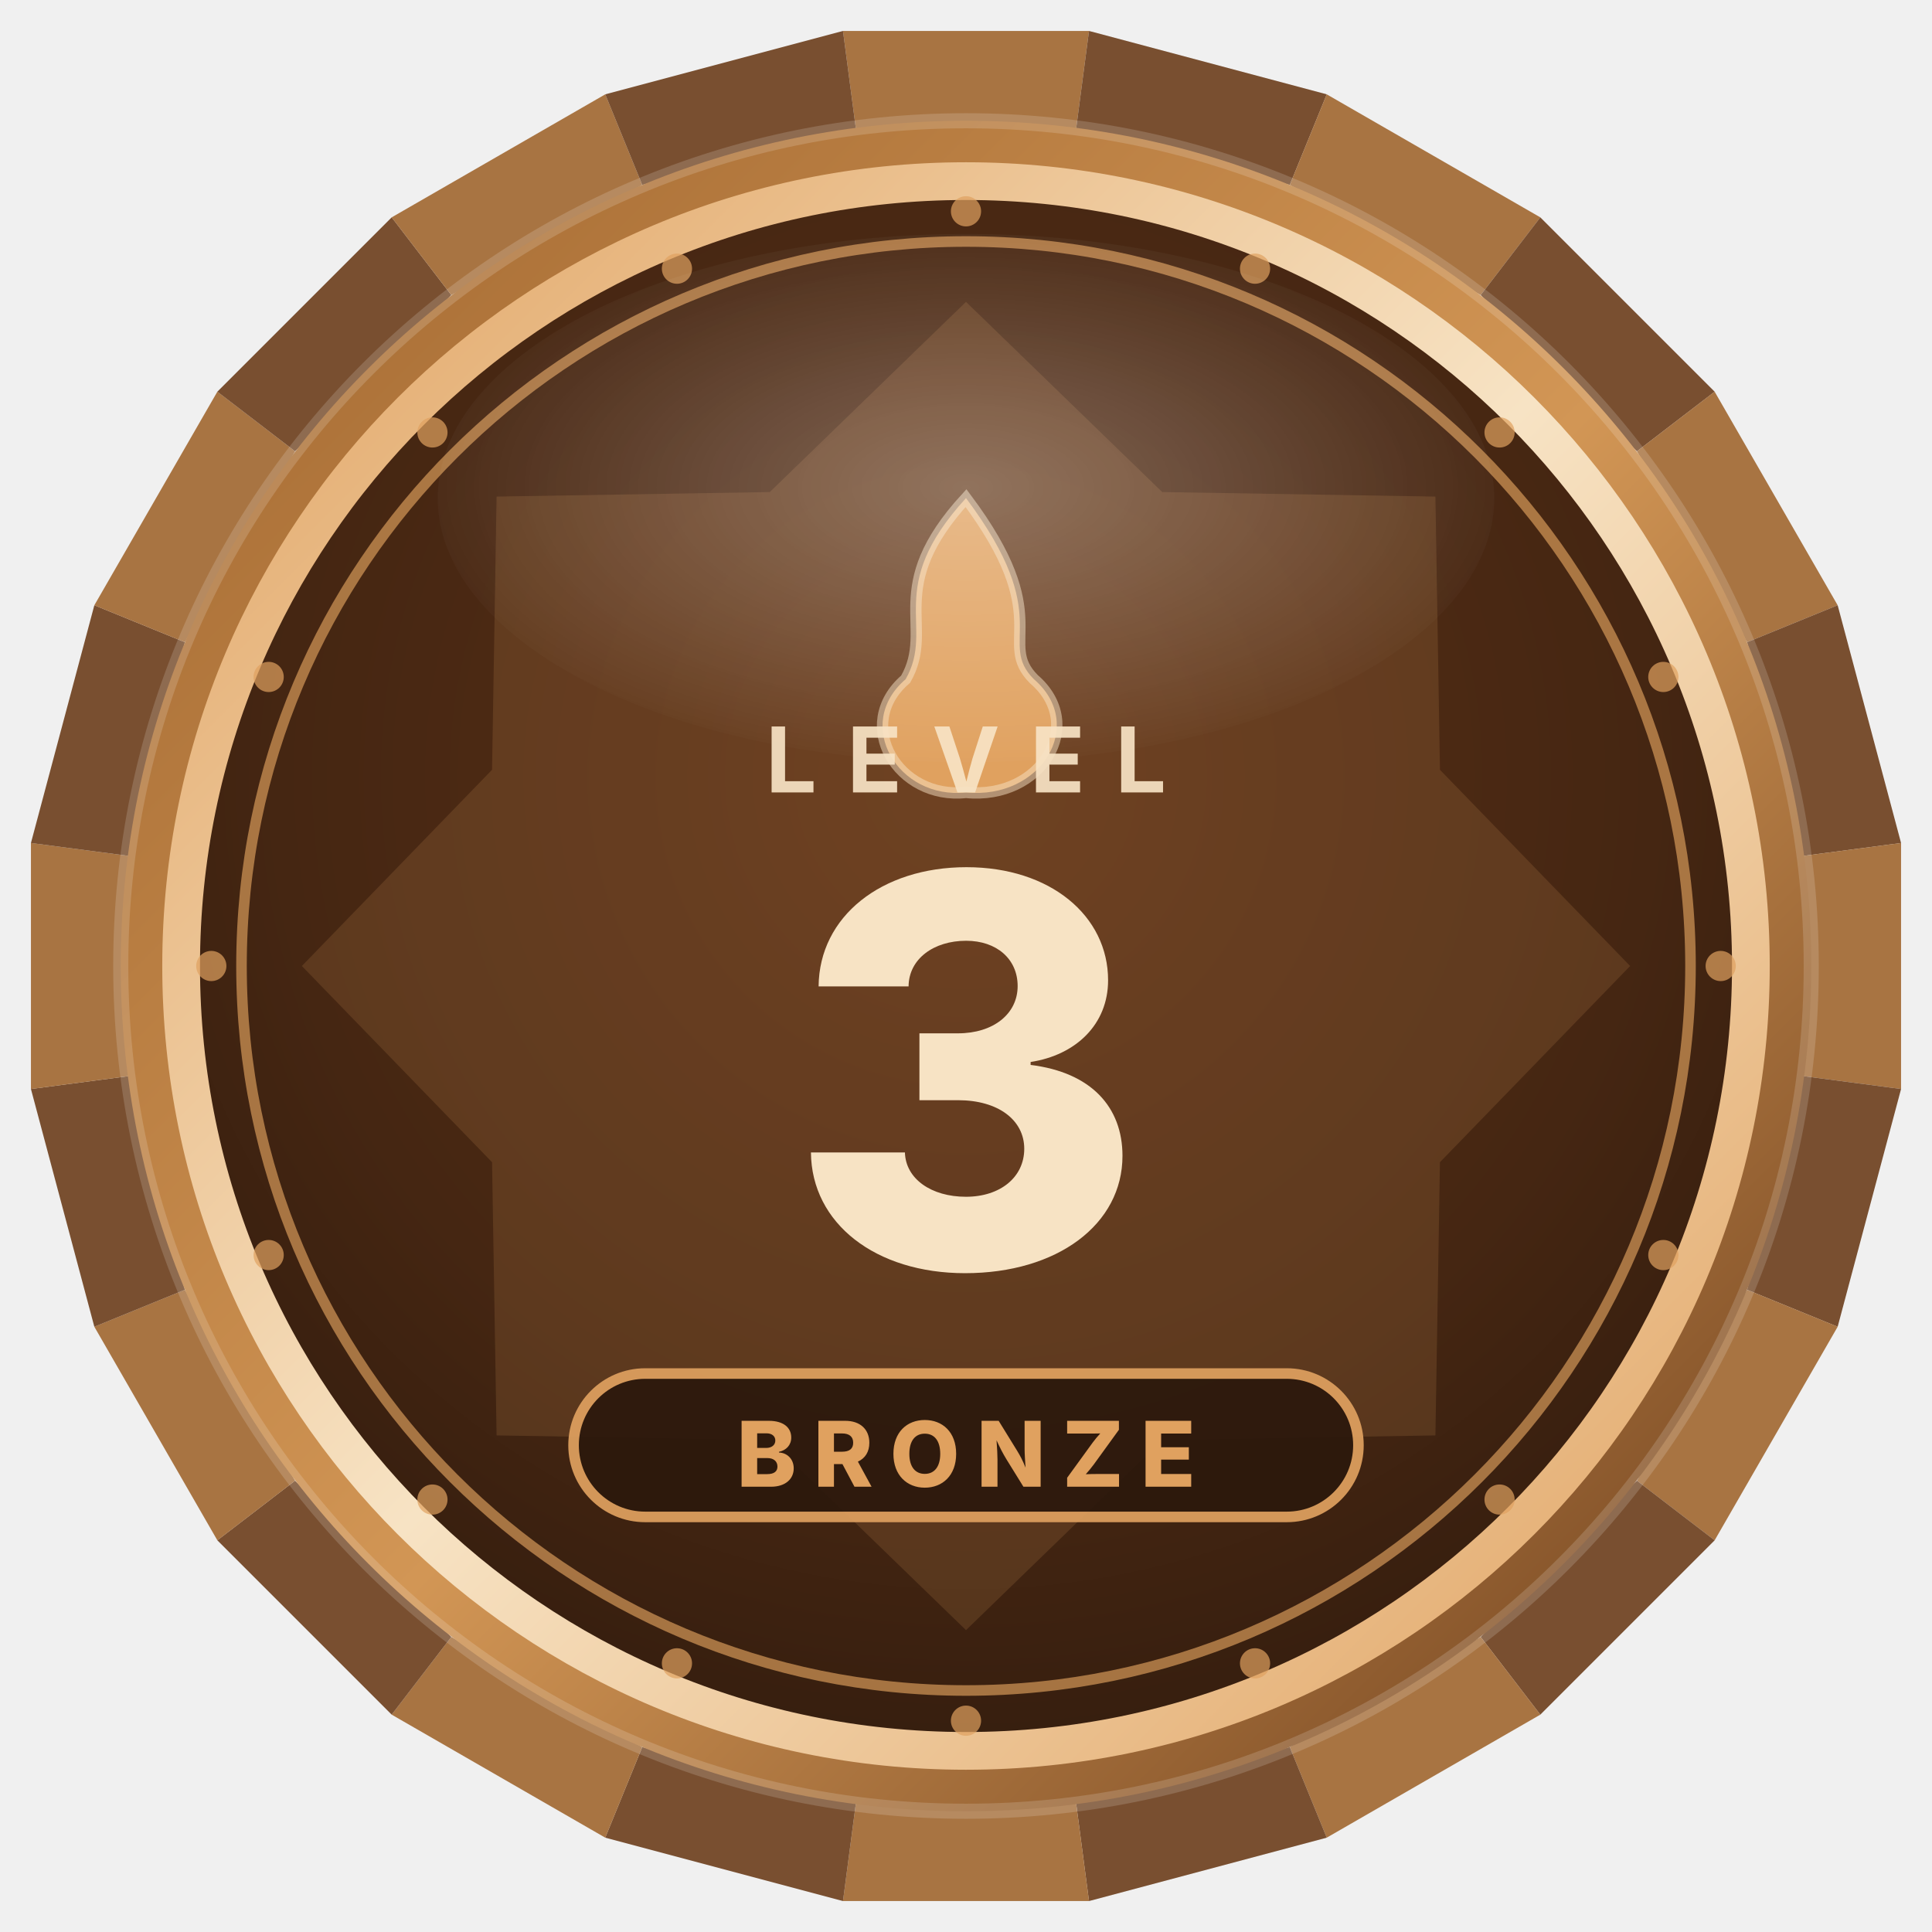
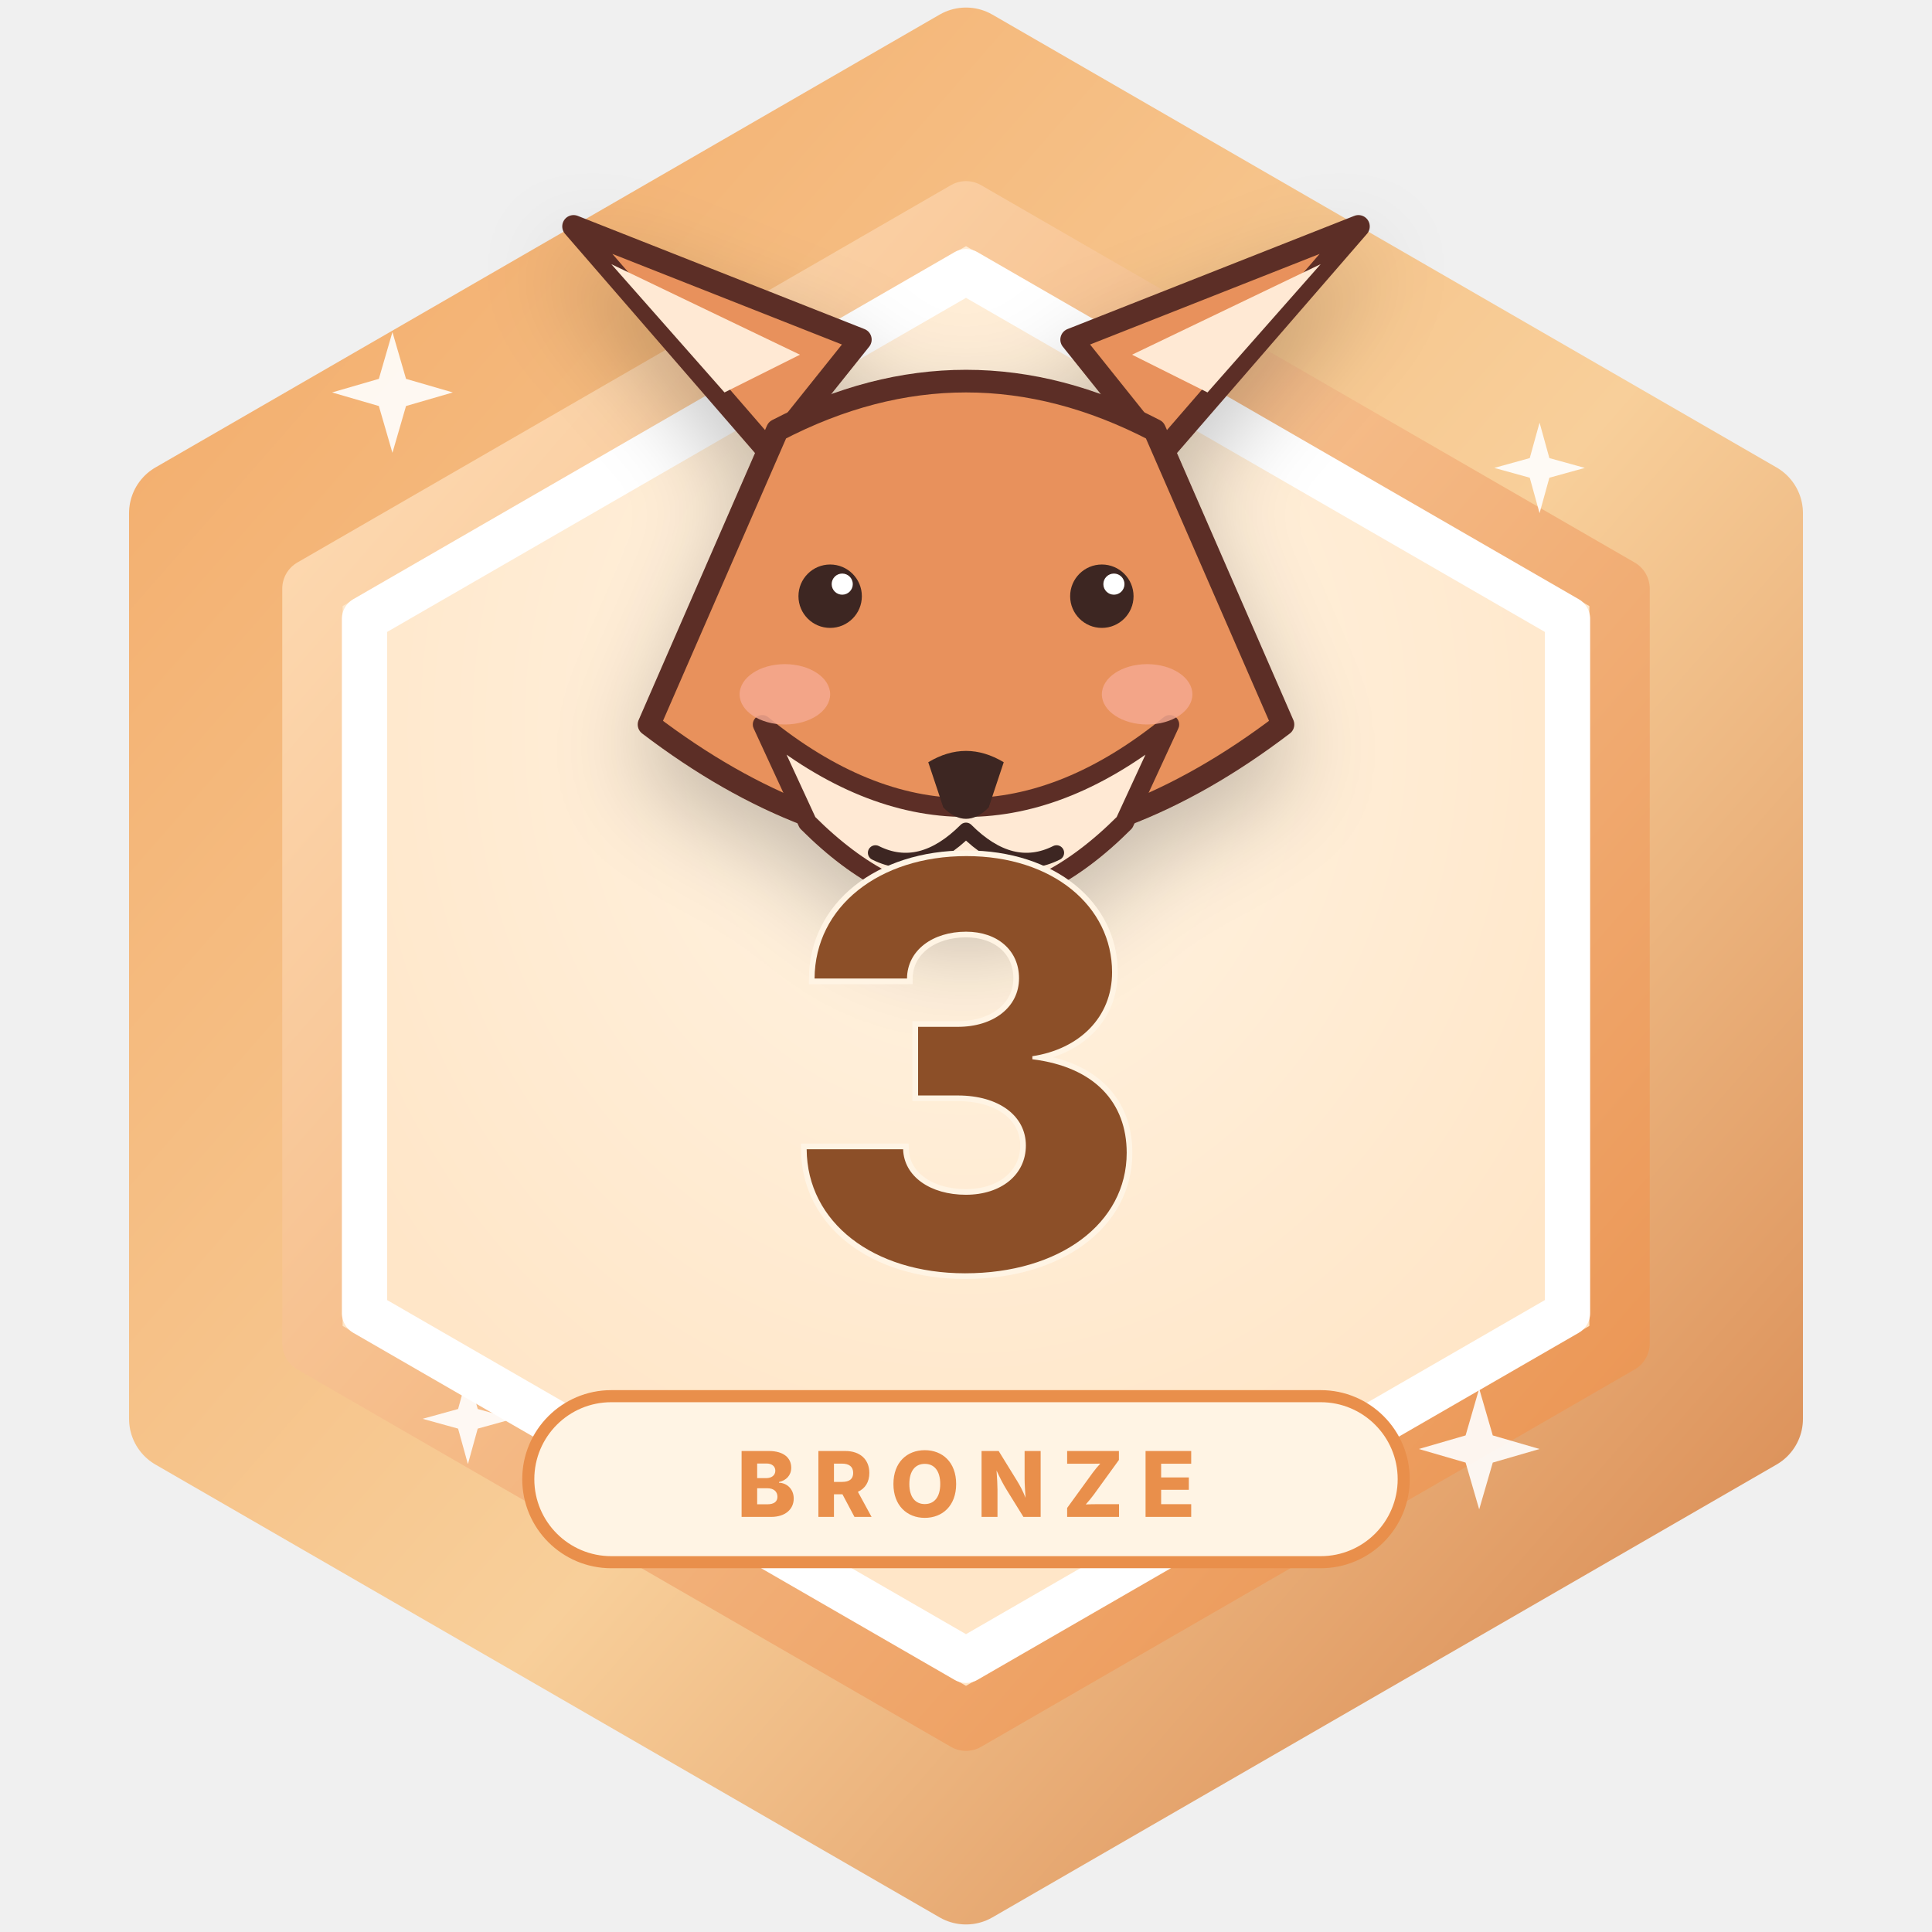
<svg xmlns="http://www.w3.org/2000/svg" viewBox="0 0 256 256" width="256" height="256" role="img" aria-label="Level 3 badge">
  <defs>
    <linearGradient id="o" x1="0%" y1="0%" x2="100%" y2="100%">
-       <stop offset="0%" stop-color="#a0662f" />
-       <stop offset="52%" stop-color="#d29655" />
-       <stop offset="100%" stop-color="#6b3d1b" />
+       <stop offset="0%" stop-color="#f2a967" />
+       <stop offset="55%" stop-color="#f8cf9a" />
+       <stop offset="100%" stop-color="#d5824a" />
    </linearGradient>
-     <radialGradient id="i" cx="50%" cy="38%" r="75%">
-       <stop offset="0%" stop-color="#5a3016" />
-       <stop offset="58%" stop-color="#452612" />
-       <stop offset="100%" stop-color="#2b180c" />
+     <radialGradient id="i" cx="50%" cy="34%" r="80%">
+       <stop offset="0%" stop-color="#fff4e4" />
+       <stop offset="70%" stop-color="#ffe6c8" />
+       <stop offset="100%" stop-color="#ffe6c8" />
    </radialGradient>
    <linearGradient id="r" x1="0%" y1="0%" x2="100%" y2="100%">
-       <stop offset="0%" stop-color="#e0a15f" />
-       <stop offset="50%" stop-color="#f7e3c4" />
-       <stop offset="100%" stop-color="#e0a15f" />
+       <stop offset="0%" stop-color="#ffe0ba" />
+       <stop offset="100%" stop-color="#e98f4b" />
    </linearGradient>
-     <radialGradient id="s" cx="50%" cy="48%" r="55%">
-       <stop offset="0%" stop-color="#ffffff" stop-opacity="0.5" />
-       <stop offset="100%" stop-color="#ffffff" stop-opacity="0" />
-     </radialGradient>
+     <filter id="soft" x="-30%" y="-30%" width="160%" height="160%">
+       <feDropShadow dx="0" dy="5" stdDeviation="6" flood-color="#000000" flood-opacity="0.22" />
+     </filter>
  </defs>
-   <polygon points="111.7,4.1 144.3,4.1 142.6,17.0 113.4,17.0" fill="#a0662f" opacity="0.9" />
-   <polygon points="144.3,4.1 175.8,12.5 170.9,24.5 142.6,17.0" fill="#6b3d1b" opacity="0.9" />
-   <polygon points="175.8,12.5 204.1,28.8 196.2,39.1 170.9,24.5" fill="#a0662f" opacity="0.9" />
-   <polygon points="204.1,28.8 227.2,51.9 216.9,59.8 196.2,39.1" fill="#6b3d1b" opacity="0.9" />
-   <polygon points="227.2,51.9 243.5,80.2 231.5,85.1 216.9,59.8" fill="#a0662f" opacity="0.9" />
-   <polygon points="243.5,80.2 251.9,111.7 239.0,113.4 231.5,85.1" fill="#6b3d1b" opacity="0.9" />
-   <polygon points="251.9,111.7 251.9,144.3 239.0,142.6 239.0,113.4" fill="#a0662f" opacity="0.9" />
-   <polygon points="251.9,144.3 243.5,175.8 231.5,170.9 239.0,142.6" fill="#6b3d1b" opacity="0.9" />
-   <polygon points="243.5,175.8 227.2,204.1 216.9,196.2 231.5,170.9" fill="#a0662f" opacity="0.9" />
-   <polygon points="227.2,204.1 204.1,227.2 196.2,216.9 216.9,196.2" fill="#6b3d1b" opacity="0.9" />
-   <polygon points="204.1,227.2 175.8,243.5 170.9,231.5 196.2,216.9" fill="#a0662f" opacity="0.9" />
-   <polygon points="175.8,243.5 144.3,251.9 142.6,239.0 170.9,231.5" fill="#6b3d1b" opacity="0.9" />
-   <polygon points="144.3,251.9 111.7,251.9 113.4,239.0 142.6,239.0" fill="#a0662f" opacity="0.9" />
-   <polygon points="111.7,251.9 80.2,243.5 85.1,231.5 113.4,239.0" fill="#6b3d1b" opacity="0.9" />
-   <polygon points="80.2,243.5 51.9,227.2 59.8,216.9 85.1,231.5" fill="#a0662f" opacity="0.9" />
-   <polygon points="51.9,227.2 28.8,204.1 39.1,196.2 59.8,216.9" fill="#6b3d1b" opacity="0.9" />
-   <polygon points="28.8,204.1 12.5,175.8 24.5,170.9 39.1,196.2" fill="#a0662f" opacity="0.9" />
-   <polygon points="12.5,175.8 4.1,144.3 17.0,142.6 24.5,170.9" fill="#6b3d1b" opacity="0.9" />
-   <polygon points="4.1,144.3 4.1,111.7 17.0,113.4 17.0,142.6" fill="#a0662f" opacity="0.9" />
-   <polygon points="4.1,111.7 12.5,80.2 24.5,85.1 17.0,113.4" fill="#6b3d1b" opacity="0.9" />
-   <polygon points="12.5,80.2 28.8,51.9 39.1,59.8 24.5,85.1" fill="#a0662f" opacity="0.9" />
-   <polygon points="28.8,51.9 51.9,28.8 59.8,39.1 39.1,59.8" fill="#6b3d1b" opacity="0.9" />
-   <polygon points="51.9,28.8 80.2,12.5 85.1,24.5 59.8,39.1" fill="#a0662f" opacity="0.9" />
-   <polygon points="80.2,12.5 111.7,4.1 113.4,17.0 85.1,24.5" fill="#6b3d1b" opacity="0.9" />
-   <circle cx="128" cy="128" r="112" fill="url(#o)" stroke="#ffffff" stroke-width="2" stroke-opacity="0.16" />
-   <circle cx="128" cy="128" r="104" fill="url(#i)" stroke="url(#r)" stroke-width="5" />
-   <circle cx="128" cy="128" r="96" fill="none" stroke="#e0a15f" stroke-width="1.4" stroke-opacity="0.65" />
-   <polygon points="128.0,40.0 154.0,65.2 190.2,65.8 190.8,102.0 216.0,128.0 190.8,154.0 190.2,190.2 154.0,190.8 128.0,216.0 102.0,190.8 65.8,190.2 65.2,154.0 40.0,128.0 65.2,102.0 65.8,65.8 102.0,65.2" fill="#e0a15f" opacity="0.16" />
-   <circle cx="128.0" cy="28.0" r="2" fill="#e0a15f" opacity="0.7" />
-   <circle cx="166.3" cy="35.6" r="2" fill="#e0a15f" opacity="0.7" />
-   <circle cx="198.7" cy="57.3" r="2" fill="#e0a15f" opacity="0.7" />
-   <circle cx="220.4" cy="89.7" r="2" fill="#e0a15f" opacity="0.7" />
-   <circle cx="228.0" cy="128.0" r="2" fill="#e0a15f" opacity="0.7" />
-   <circle cx="220.4" cy="166.3" r="2" fill="#e0a15f" opacity="0.7" />
-   <circle cx="198.7" cy="198.7" r="2" fill="#e0a15f" opacity="0.7" />
-   <circle cx="166.3" cy="220.4" r="2" fill="#e0a15f" opacity="0.7" />
-   <circle cx="128.0" cy="228.0" r="2" fill="#e0a15f" opacity="0.7" />
-   <circle cx="89.7" cy="220.4" r="2" fill="#e0a15f" opacity="0.7" />
-   <circle cx="57.3" cy="198.7" r="2" fill="#e0a15f" opacity="0.7" />
-   <circle cx="35.6" cy="166.3" r="2" fill="#e0a15f" opacity="0.7" />
-   <circle cx="28.0" cy="128.0" r="2" fill="#e0a15f" opacity="0.7" />
-   <circle cx="35.6" cy="89.7" r="2" fill="#e0a15f" opacity="0.7" />
-   <circle cx="57.3" cy="57.3" r="2" fill="#e0a15f" opacity="0.7" />
-   <circle cx="89.7" cy="35.6" r="2" fill="#e0a15f" opacity="0.7" />
-   <path d="M128 66 C 117 78 124 83 120 90 C 113 96 119 106 128 105 C 138 106 144 96 137 90 C 132 85 140 82 128 66 Z" fill="#e0a15f" stroke="#f7e3c4" stroke-width="1.5" stroke-opacity="0.5" />
-   <ellipse cx="128" cy="66" rx="70" ry="35" fill="url(#s)" opacity="0.55" />
-   <text x="128" y="105" text-anchor="middle" fill="#f7e3c4" font-family="Inter, Arial, sans-serif" font-size="12" font-weight="700" letter-spacing="4" opacity="0.92">LEVEL</text>
-   <text x="128" y="168" text-anchor="middle" fill="#f7e3c4" font-family="Inter, Arial, sans-serif" font-size="72" font-weight="800">3</text>
-   <rect x="76" y="182" width="104" height="19" rx="9.5" fill="#2b180c" stroke="#e0a15f" stroke-width="1.4" opacity="0.92" />
-   <text x="128" y="197" text-anchor="middle" fill="#e0a15f" font-family="Inter, Arial, sans-serif" font-size="12" font-weight="800" letter-spacing="2.2">BRONZE</text>
+   <polygon points="128.0,8.0 231.9,68.0 231.9,188.0 128.0,248.0 24.1,188.0 24.1,68.0" fill="url(#o)" stroke="url(#o)" stroke-width="14" stroke-linejoin="round" />
+   <polygon points="128.0,28.0 214.6,78.0 214.6,178.0 128.0,228.0 41.4,178.0 41.4,78.0" fill="url(#i)" stroke="url(#r)" stroke-width="8" stroke-linejoin="round" />
+   <polygon points="128.0,36.0 207.7,82.0 207.7,174.0 128.0,220.0 48.3,174.0 48.3,82.0" fill="none" stroke="#ffffff" stroke-width="6" stroke-linejoin="round" />
+   <path d="M52 44 L53.8 50.2 L60 52 L53.8 53.8 L52 60 L50.2 53.8 L44 52 L50.2 50.2 Z" fill="#ffffff" opacity="0.9" />
+   <path d="M204 56 L205.3 60.7 L210 62 L205.3 63.3 L204 68 L202.7 63.3 L198 62 L202.7 60.7 Z" fill="#ffffff" opacity="0.9" />
+   <path d="M62 182 L63.3 186.7 L68 188 L63.3 189.3 L62 194 L60.7 189.3 L56 188 L60.7 186.7 Z" fill="#ffffff" opacity="0.9" />
+   <path d="M196 184 L197.8 190.2 L204 192 L197.8 193.8 L196 200 L194.2 193.8 L188 192 L194.2 190.2 Z" fill="#ffffff" opacity="0.9" />
+   <g filter="url(#soft)">
+     <g id="echo">
+       <path d="M102 60 L76 30 L114 45 Z" fill="#e8915b" stroke="#5b2f26" stroke-width="3" stroke-linejoin="round" />
+       <path d="M154 60 L180 30 L142 45 Z" fill="#e8915b" stroke="#5b2f26" stroke-width="3" stroke-linejoin="round" />
+       <path d="M96 52 L81 35 L106 47 Z" fill="#ffe9d4" />
+       <path d="M160 52 L175 35 L150 47 Z" fill="#ffe9d4" />
+       <path d="M103 57 Q128 44 153 57 L170 96 Q128 128 86 96 Z" fill="#e8915b" stroke="#5b2f26" stroke-width="3" stroke-linejoin="round" />
+       <path d="M101 96 Q128 118 155 96 L149 109 Q128 130 107 109 Z" fill="#ffe9d4" stroke="#5b2f26" stroke-width="2.5" stroke-linejoin="round" />
+       <circle cx="110" cy="79" r="4.2" fill="#3c2620" />
+       <circle cx="146" cy="79" r="4.2" fill="#3c2620" />
+       <circle cx="111.6" cy="77.4" r="1.4" fill="#ffffff" />
+       <circle cx="147.6" cy="77.4" r="1.4" fill="#ffffff" />
+       <path d="M123 101 Q128 98 133 101 L131 107 Q128 110 125 107 Z" fill="#3c2620" />
+       <path d="M128 110 Q122 116 116 113 M128 110 Q134 116 140 113" fill="none" stroke="#3c2620" stroke-width="2" stroke-linecap="round" />
+       <ellipse cx="104" cy="92" rx="6" ry="4" fill="#f5a88f" opacity="0.85" />
+       <ellipse cx="152" cy="92" rx="6" ry="4" fill="#f5a88f" opacity="0.85" />
+     </g>
+   </g>
+   <text x="128" y="168" text-anchor="middle" fill="#8c4f28" font-family="Inter, Arial, sans-serif" font-size="74" font-weight="800" stroke="#fff4e4" stroke-width="1.5" paint-order="stroke">3</text>
+   <rect x="70" y="185" width="116" height="22" rx="11" fill="#fff4e4" stroke="#e98f4b" stroke-width="1.6" />
+   <text x="128" y="201" text-anchor="middle" fill="#e98f4b" font-family="Inter, Arial, sans-serif" font-size="12" font-weight="800" letter-spacing="2.2">BRONZE</text>
</svg>
